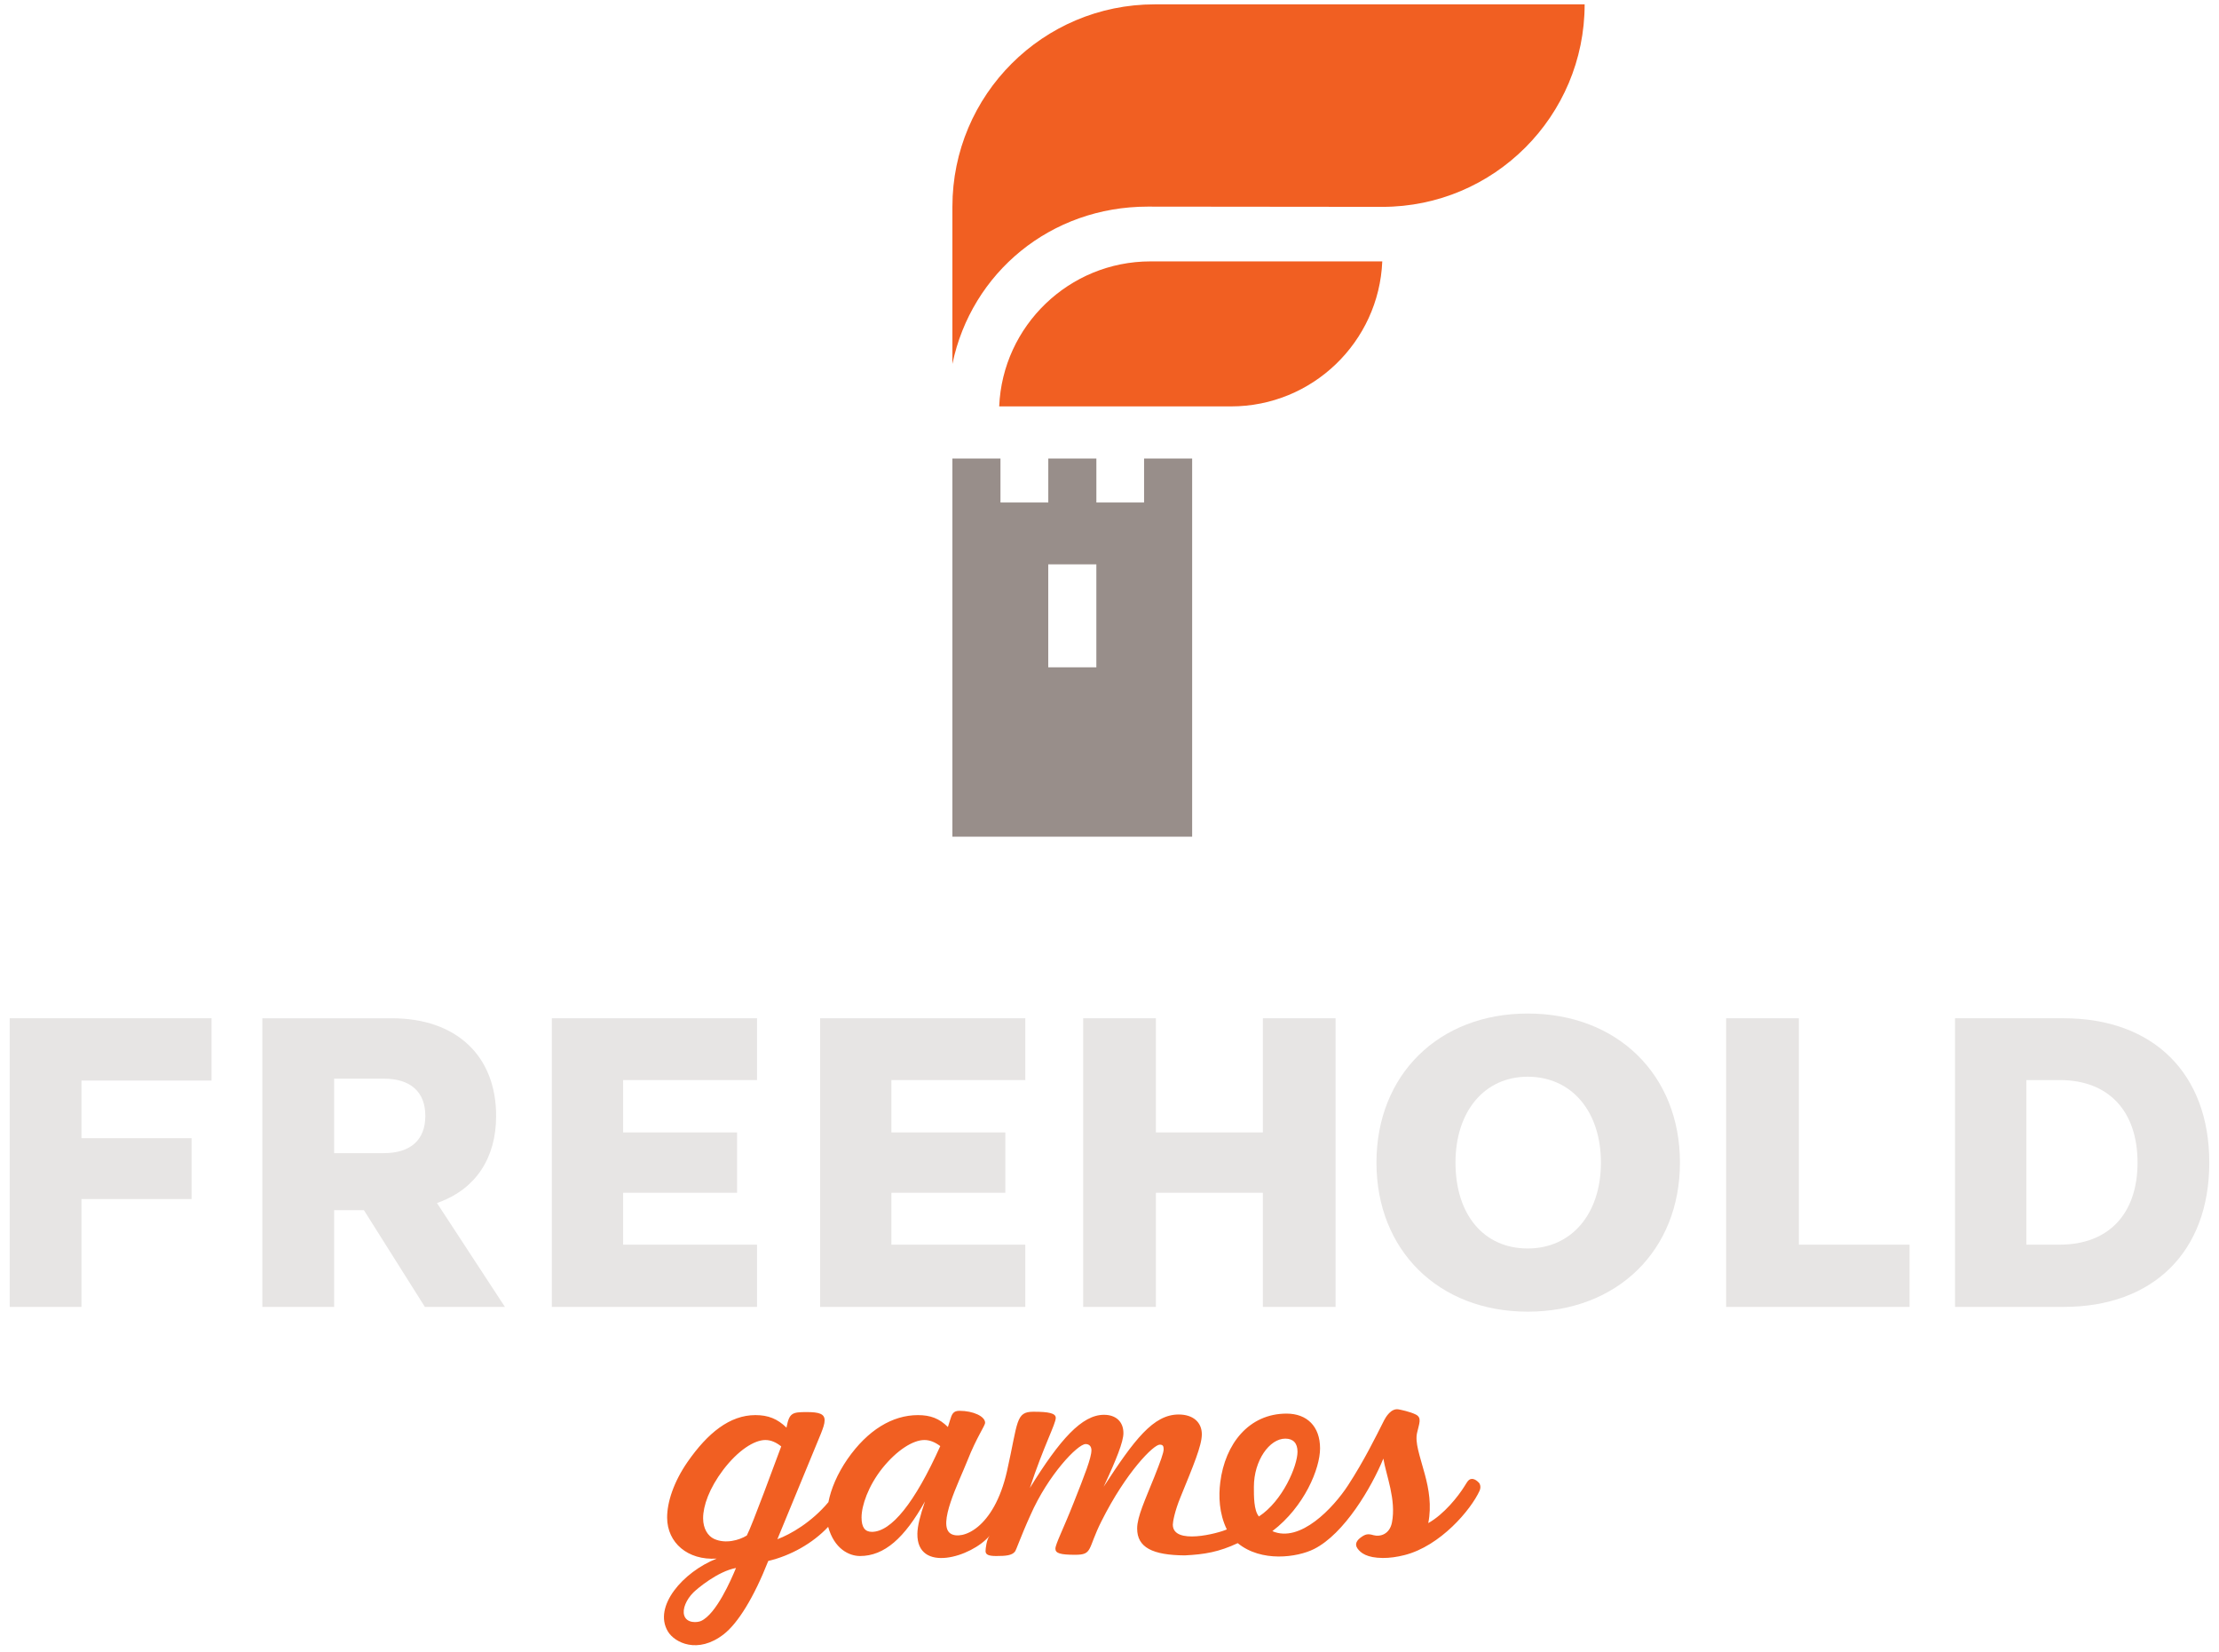
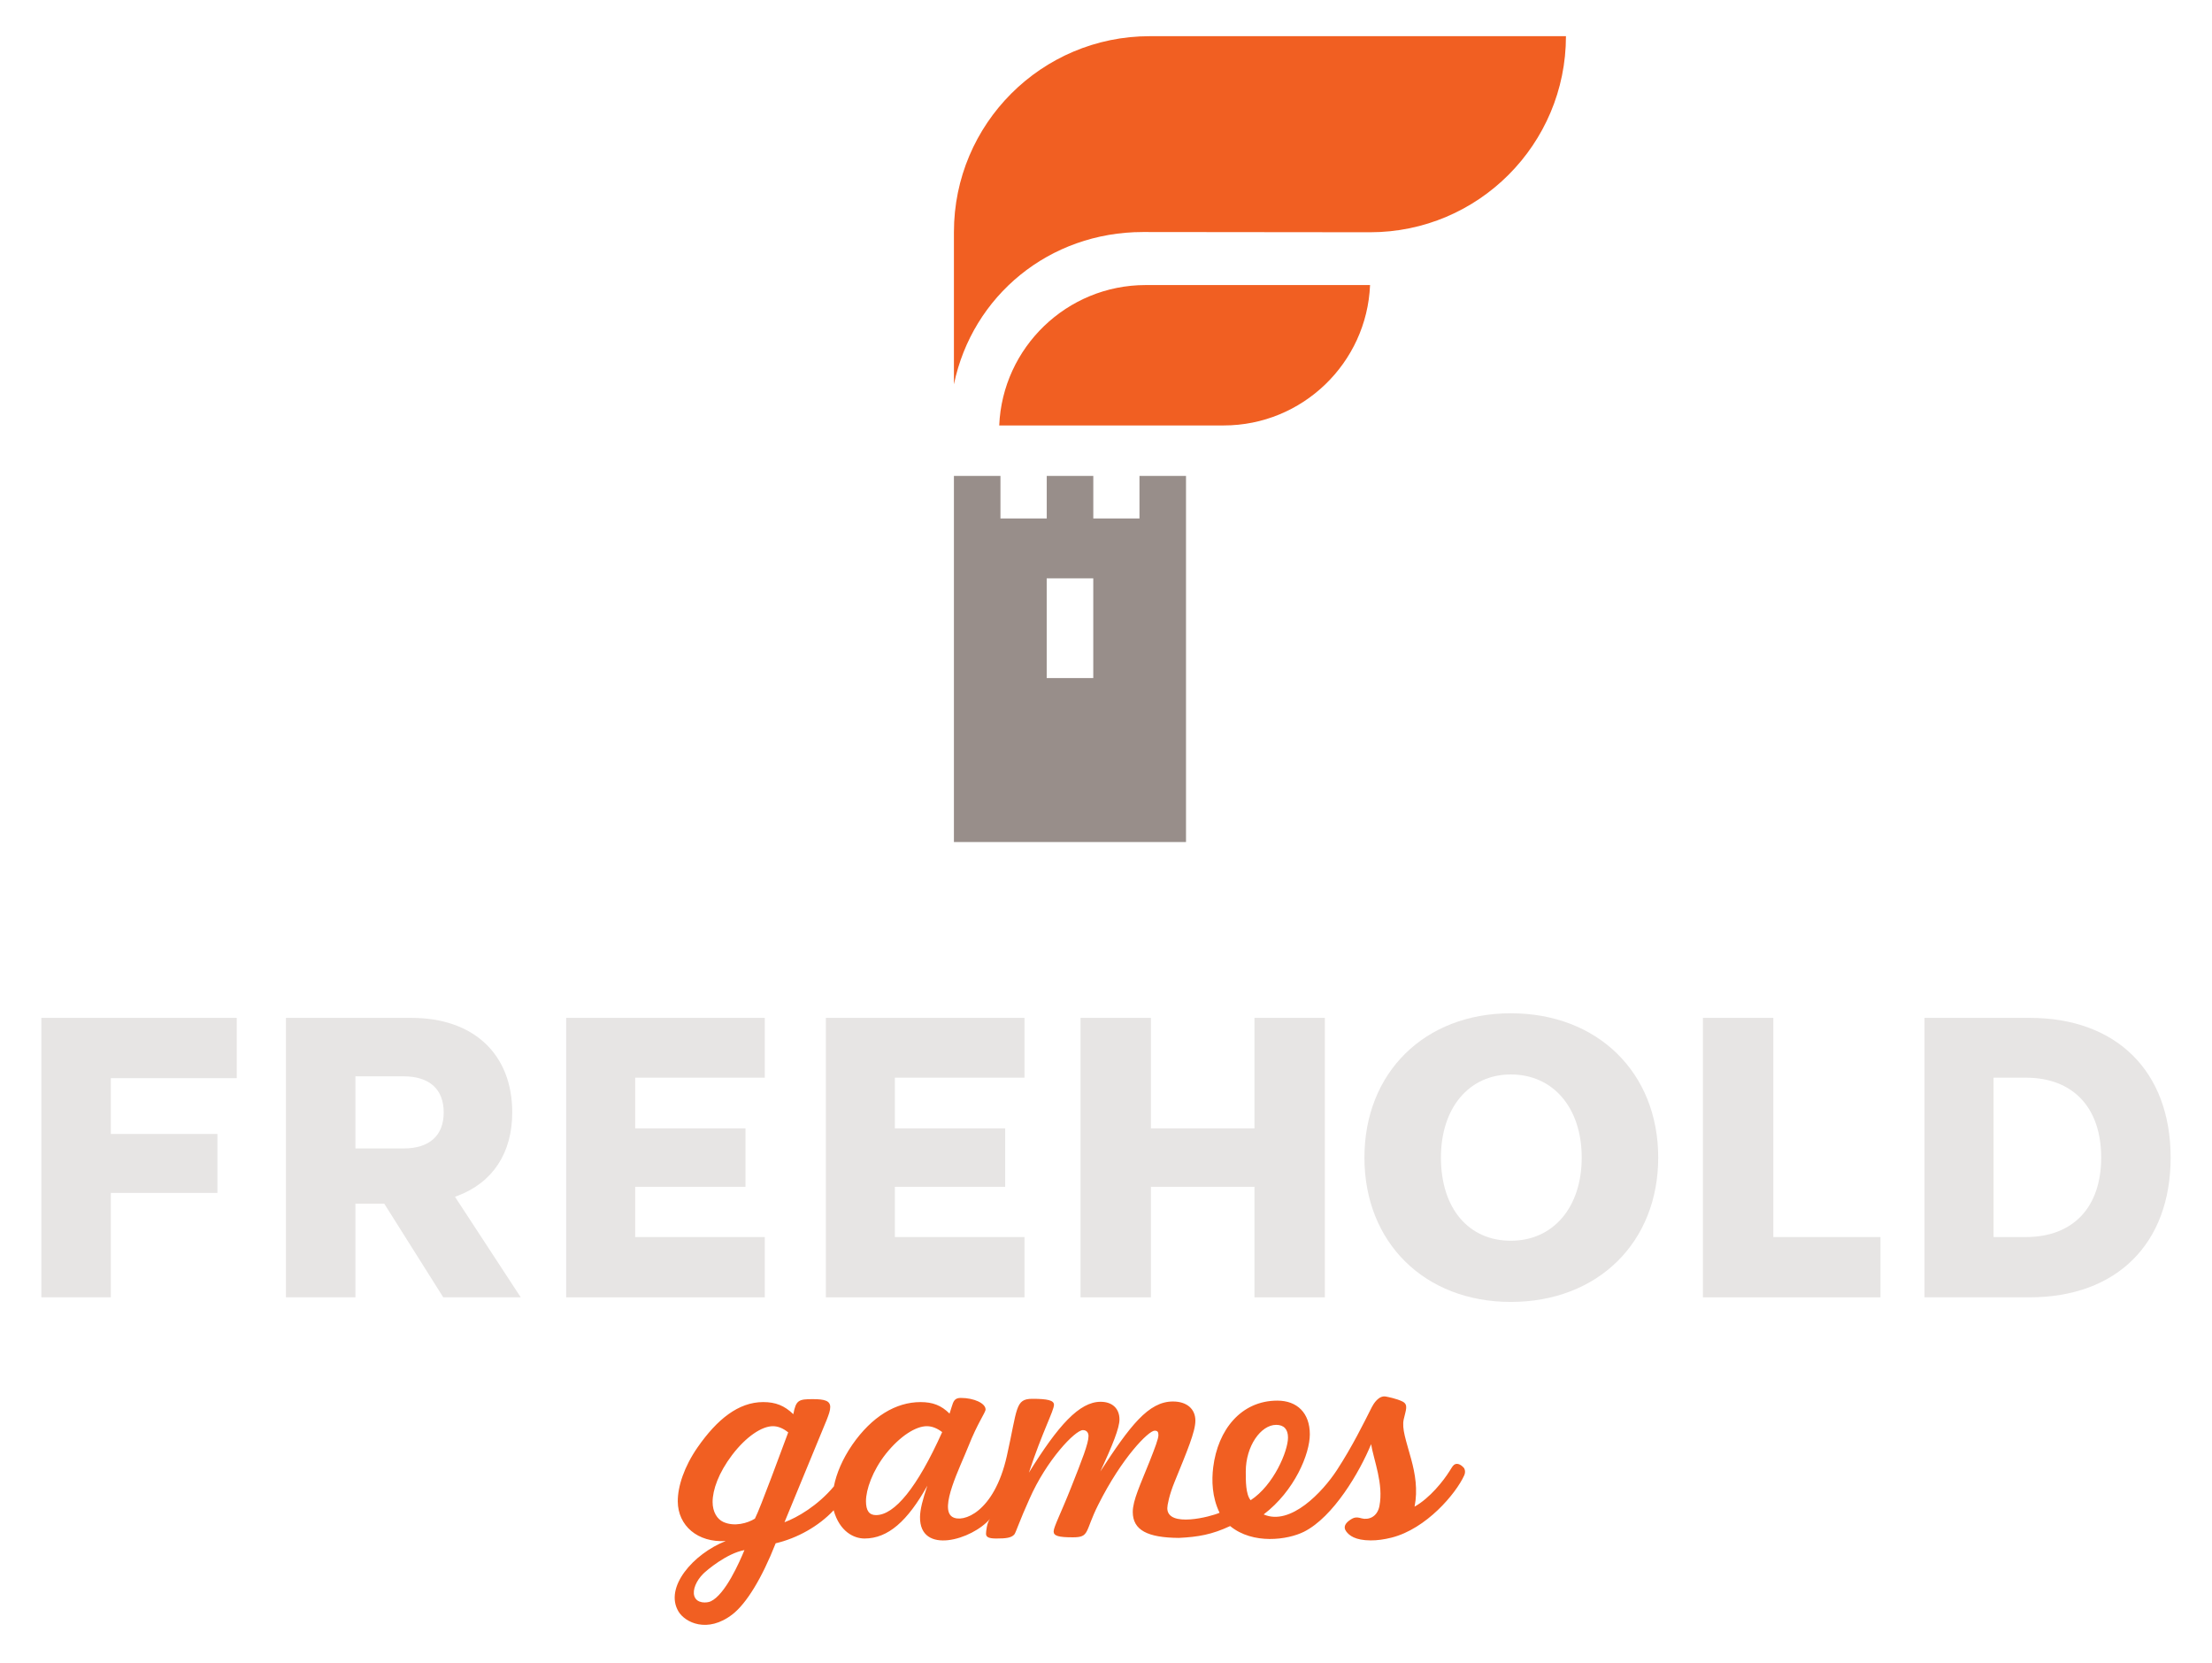
- <svg xmlns="http://www.w3.org/2000/svg" version="1.1" id="freehold-logo" class="no-fill" x="0px" y="0px" width="336px" height="250px" viewBox="0 0 336 250" enable-background="new 0 0 336 250" xml:space="preserve">
-   <g id="mark">
-     <path id="flame-bottom" fill="#F15F22" d="M151.298,61.53h35.111c12.317,0,22.392-9.764,22.894-21.954h-35.104   C161.882,39.576,151.806,49.341,151.298,61.53z" />
-     <path id="flame-top" fill="#F15F22" d="M209.309,31.319c16.918,0,30.637-13.746,30.637-30.661h-65.102   c-16.915,0-30.631,13.715-30.631,30.625h-0.001v23.813c2.889-13.86,14.92-23.813,29.571-23.813L209.309,31.319z" />
-     <path id="castle" fill="#988E8A" d="M162.364,126.672c-11.788,0-18.153,0-18.153,0v-57.25h7.28v6.657h7.24v-6.657h7.282v6.657   h7.223v-6.657h7.279v57.25C180.516,126.672,174.152,126.672,162.364,126.672z M166.009,85.441h-7.284v15.594h7.284V85.441z" />
+ <svg xmlns="http://www.w3.org/2000/svg" version="1.1" id="freehold-logo" x="0px" y="0px" width="346px" height="260px" viewBox="-5 -5 346 260" enable-background="new -5 -5 346 260" xml:space="preserve">
+   <g id="freehold-outlines">
+     <g id="freehold-mark-outline">
+       <g id="flame-bottom">
+         <path fill="none" d="M151.298,61.53h35.111c12.317,0,22.392-9.764,22.894-21.954h-35.104     C161.882,39.576,151.806,49.341,151.298,61.53z" />
+       </g>
+       <g id="flame-top">
+         <path fill="none" d="M209.309,31.319c16.918,0,30.637-13.746,30.637-30.661h-65.102c-16.915,0-30.631,13.715-30.631,30.625     h-0.001v23.813c2.889-13.86,14.92-23.813,29.571-23.813L209.309,31.319z" />
+       </g>
+       <g id="castle">
+         <path fill="none" d="M162.364,126.672c-11.788,0-18.153,0-18.153,0v-57.25h7.28v6.657h7.24v-6.657h7.282v6.657h7.223v-6.657     h7.279v57.25C180.516,126.672,174.152,126.672,162.364,126.672z M166.009,85.441h-7.284v15.594h7.284V85.441z" />
+       </g>
+     </g>
+     <g id="freehold-games-outline">
+       <path fill="none" d="M224.036,224.635c0.028,0.03,0.034,0.035-0.021-0.046c-0.188-0.235-0.168-0.206-0.107-0.123    c-0.443-0.483-1.164-0.866-1.668-0.198c-0.107,0.14-0.272,0.407-0.492,0.76c-0.952,1.529-3.087,4.236-5.482,5.574    c0.527-2.635,0.092-5.145-0.522-7.398c-0.813-2.989-1.499-4.785-1.173-6.26c0.313-1.422,0.775-2.293-0.195-2.781    c-0.902-0.452-2.346-0.73-2.594-0.776c-1.137-0.22-1.949,1.165-2.198,1.647c-1.28,2.529-3.045,6.136-5.464,9.849    c-2.206,3.39-7.254,8.784-11.46,6.937c4.856-3.697,7.223-9.479,7.223-12.53c0-3.327-1.978-5.265-5.075-5.265    c-5.684,0-9.31,4.56-10.039,10.42c-0.254,2.053-0.195,4.664,0.996,7.115c-1.337,0.604-8.176,2.402-8.176-0.726    c0-0.414,0.282-2.028,1.161-4.158c1.937-4.75,3.231-7.806,3.231-9.518c0-1.841-1.342-2.998-3.508-2.998    c-3.832,0-6.701,3.786-11.363,10.944c1.94-4.151,2.998-6.828,2.998-8.127c0-1.705-1.108-2.771-2.947-2.771    c-3.332,0-6.651,3.698-11.224,11.085c2.121-6.422,3.925-9.703,3.925-10.622c0-0.69-1.021-0.928-3.379-0.928    c-2.713,0-2.316,1.475-3.996,8.958c-1.981,8.814-6.896,10.525-8.533,9.502c-2.091-1.307,1.232-7.778,2.533-11.064    c1.402-3.562,2.676-5.266,2.676-5.729c0-0.967-1.802-1.807-3.883-1.807c-0.966,0-1.152,0.519-1.43,1.434l-0.321,1.02    c-1.295-1.293-2.637-1.802-4.536-1.802c-3.868,0-7.61,2.263-10.663,6.649c-1.547,2.242-2.505,4.527-2.893,6.529    c-2.517,3.017-5.744,4.883-7.728,5.612l6.608-16.021c0.32-0.828,0.547-1.437,0.547-1.989c0-0.97-0.829-1.241-2.716-1.241    c-2.221,0-2.639,0.137-3.058,2.355c-1.381-1.34-2.77-1.896-4.708-1.896c-3.874,0-7.221,2.702-10.274,7.089    c-2.082,3.004-3.106,6.098-3.091,8.453c0.024,3.789,3.113,6.462,7.499,6.186c-5.068,2.004-9.666,7.248-7.378,11.037    c1.016,1.68,4.509,3.479,8.455,0.412c2.15-1.68,4.56-5.564,6.737-11.094c3.349-0.783,6.728-2.658,9.071-5.165l0.003,0.015    c0.932,3.317,3.153,4.402,4.822,4.402c3.69,0,6.739-2.729,9.833-8.266c-0.735,2.169-1.138,3.74-1.15,4.894    c-0.078,6.021,8.186,3.562,10.95,0.291c-0.478,0.57-0.627,1.978-0.627,2.345c0,0.551,0.512,0.736,1.623,0.736    c1.475,0,2.352-0.092,2.815-0.648c0.229-0.271,0.827-2.168,2.358-5.539c2.674-6.092,7.156-10.764,8.358-10.764    c0.556,0,0.879,0.37,0.879,0.93c0,1.149-1.022,3.742-2.684,7.938c-1.62,4.106-2.772,6.284-2.772,6.979    c0,0.688,0.736,0.918,3.003,0.918c2.678,0,1.848-0.875,3.967-5.076c3.75-7.482,7.9-11.598,8.824-11.598    c0.463,0,0.596,0.187,0.596,0.695c0,0.555-0.504,1.891-1.379,4.111c-1.436,3.6-2.633,6.096-2.633,7.896    c0,2.864,2.332,4.025,7.209,4.063c3-0.146,5.176-0.521,8.021-1.853c3.58,2.935,9.014,2.158,11.538,0.896    c4.601-2.299,8.731-9.354,10.513-13.699c0.42,2.548,1.969,6.208,1.301,9.671c-0.346,1.773-1.756,2.211-2.815,1.922    c-0.031-0.012-0.029-0.012-0.017-0.007c-0.815-0.235-1.188-0.147-1.844,0.323c-0.544,0.391-1.064,0.98-0.535,1.71    c0.478,0.665,1.414,1.413,3.834,1.429c1.03,0.006,2.135-0.148,3.282-0.438c5.418-1.373,10.056-6.854,11.367-9.75    C224.195,225.348,224.211,224.938,224.036,224.635C224.064,224.665,224.211,224.938,224.036,224.635z M106.153,245.419    c-0.563,0.257-2.158,0.38-2.546-0.828c-0.313-0.976,0.309-2.417,1.396-3.497c0.548-0.542,3.661-3.185,6.442-3.697    C110.679,239.246,108.446,244.374,106.153,245.419z M113.083,232.48c-1.14,0.715-3.225,1.303-4.943,0.519    c-0.962-0.438-1.675-1.567-1.675-3.126c0-1.887,0.923-4.531,3.052-7.348c2.216-2.906,4.667-4.502,6.375-4.502    c0.833,0,1.613,0.34,2.4,0.967C117.43,221.275,113.916,230.898,113.083,232.48z M132.02,231.927c-1.057,0-1.565-0.694-1.565-2.18    c0-1.796,1.011-4.752,3.135-7.435c2.223-2.768,4.666-4.289,6.379-4.289c0.83,0,1.614,0.322,2.405,0.922    C138.493,227.586,134.938,231.927,132.02,231.927z M190.625,229.598c-0.786-0.918-0.762-3.109-0.762-4.492    c0-3.969,2.357-7.293,4.756-7.293c1.201,0,1.849,0.685,1.849,1.984C196.469,221.925,194.229,227.247,190.625,229.598z" />
+     </g>
+     <g id="freehold-text-outline">
+       <g id="text-d_1_">
+         <path fill="none" d="M312.468,154.17h-16.438v43.7h16.438c13.609,0,22.062-8.375,22.062-21.851     C334.529,162.541,326.078,154.17,312.468,154.17z M311.891,188.445h-5.062v-24.92h5.062c7.373,0,11.775,4.672,11.775,12.494     C323.666,183.801,319.264,188.445,311.891,188.445z" />
+       </g>
+       <g id="text-l_1_">
+         <polygon fill="none" points="261.37,154.17 261.37,197.871 289.145,197.871 289.145,188.445 272.383,188.445 272.383,154.17         " />
+       </g>
+       <g id="text-o_1_">
+         <path fill="none" d="M231.325,153.453c-13.483,0-22.902,9.277-22.902,22.566c0,13.291,9.419,22.571,22.902,22.571     c13.571,0,23.053-9.28,23.053-22.571C254.378,162.73,244.896,153.453,231.325,153.453z M231.325,189.023     c-6.642,0-10.935-5.103-10.935-13.004c0-7.774,4.395-13,10.935-13c6.629,0,11.086,5.225,11.086,13     C242.412,183.796,237.954,189.023,231.325,189.023z" />
+       </g>
+       <g id="text-h_1_">
+         <polygon fill="none" points="202.232,197.871 202.232,154.17 191.223,154.17 191.223,171.454 175.025,171.454 175.025,154.17      164.016,154.17 164.016,197.871 175.025,197.871 175.025,180.59 191.223,180.59 191.223,197.871    " />
+       </g>
+       <g id="text-e2_1_">
+         <polygon fill="none" points="155.251,163.525 155.251,154.17 124.182,154.17 124.182,197.871 155.251,197.871 155.251,188.445      134.976,188.445 134.976,180.59 152.226,180.59 152.226,171.454 134.976,171.454 134.976,163.525    " />
+       </g>
+       <g id="text-e1_1_">
+         <polygon fill="none" points="114.63,163.525 114.63,154.17 83.561,154.17 83.561,197.871 114.63,197.871 114.63,188.445      94.354,188.445 94.354,180.59 111.608,180.59 111.608,171.454 94.354,171.454 94.354,163.525    " />
+       </g>
+       <g id="text-r_1_">
+         <path fill="none" d="M66.523,182.016c5.548-2.074,8.601-6.714,8.601-13.062c0-9.12-6.05-14.783-15.785-14.783H39.724v43.7h10.871     v-14.648h4.508l9.233,14.648h12.119l-10.287-15.723L66.523,182.016z M58.114,174.591h-7.52v-11.28h7.52     c4.053,0,6.29,2.004,6.29,5.643C64.404,172.589,62.167,174.591,58.114,174.591z" />
+       </g>
+       <g id="text-f_1_">
+         <polygon fill="none" points="29.01,172.324 12.335,172.331 12.335,163.6 32.034,163.6 32.034,154.17 1.47,154.17 1.47,197.871      12.335,197.871 12.335,181.541 29.01,181.541    " />
+       </g>
+     </g>
  </g>
-   <g id="freehold">
-     <polygon fill="#E7E5E4" points="155.251,163.525 155.251,154.17 124.182,154.17 124.182,197.871 155.251,197.871 155.251,188.445    134.976,188.445 134.976,180.59 152.226,180.59 152.226,171.454 134.976,171.454 134.976,163.525  " />
-     <polygon fill="#E7E5E4" points="202.232,197.871 202.232,154.17 191.223,154.17 191.223,171.454 175.025,171.454 175.025,154.17    164.016,154.17 164.016,197.871 175.025,197.871 175.025,180.59 191.223,180.59 191.223,197.871  " />
-     <polygon fill="#E7E5E4" points="261.37,154.17 261.37,197.871 289.145,197.871 289.145,188.445 272.383,188.445 272.383,154.17     " />
-     <path fill="#E7E5E4" d="M312.468,154.17h-16.438v43.7h16.438c13.609,0,22.062-8.375,22.062-21.851   C334.529,162.541,326.078,154.17,312.468,154.17z M311.891,188.445h-5.062v-24.92h5.062c7.373,0,11.775,4.672,11.775,12.494   C323.666,183.801,319.264,188.445,311.891,188.445z" />
-     <path fill="#E7E5E4" d="M231.325,153.453c-13.483,0-22.902,9.277-22.902,22.566c0,13.291,9.419,22.571,22.902,22.571   c13.571,0,23.053-9.28,23.053-22.571C254.378,162.73,244.896,153.453,231.325,153.453z M231.325,189.023   c-6.642,0-10.935-5.103-10.935-13.004c0-7.774,4.395-13,10.935-13c6.629,0,11.086,5.225,11.086,13   C242.412,183.796,237.954,189.023,231.325,189.023z" />
-     <polygon fill="#E7E5E4" points="29.01,172.324 12.335,172.331 12.335,163.6 32.034,163.6 32.034,154.17 1.47,154.17 1.47,197.871    12.335,197.871 12.335,181.541 29.01,181.541  " />
-     <polygon fill="#E7E5E4" points="114.63,163.525 114.63,154.17 83.561,154.17 83.561,197.871 114.63,197.871 114.63,188.445    94.354,188.445 94.354,180.59 111.608,180.59 111.608,171.454 94.354,171.454 94.354,163.525  " />
-     <path fill="#E7E5E4" d="M66.523,182.016c5.548-2.074,8.601-6.714,8.601-13.062c0-9.12-6.05-14.783-15.785-14.783H39.724v43.7   h10.871v-14.648h4.508l9.233,14.648h12.119l-10.287-15.723L66.523,182.016z M58.114,174.591h-7.52v-11.28h7.52   c4.053,0,6.29,2.004,6.29,5.643C64.404,172.589,62.167,174.591,58.114,174.591z" />
+   <g id="freehold-mark">
+     <path id="flame-bottom_1_" fill="#F15F22" d="M151.298,61.53h35.111c12.317,0,22.392-9.764,22.894-21.954h-35.104   C161.882,39.576,151.806,49.341,151.298,61.53z" />
+     <path id="flame-top_1_" fill="#F15F22" d="M209.309,31.319c16.918,0,30.637-13.746,30.637-30.661h-65.102   c-16.915,0-30.631,13.715-30.631,30.625h-0.001v23.813c2.889-13.86,14.92-23.813,29.571-23.813L209.309,31.319z" />
+     <path id="castle_1_" fill="#988E8A" d="M162.364,126.672c-11.788,0-18.153,0-18.153,0v-57.25h7.28v6.657h7.24v-6.657h7.282v6.657   h7.223v-6.657h7.279v57.25C180.516,126.672,174.152,126.672,162.364,126.672z M166.009,85.441h-7.284v15.594h7.284V85.441z" />
  </g>
-   <path id="games-text" fill="#F15F22" d="M224.036,224.635c0.028,0.03,0.034,0.035-0.021-0.046c-0.188-0.235-0.168-0.206-0.107-0.123  c-0.443-0.483-1.164-0.866-1.668-0.198c-0.107,0.14-0.272,0.407-0.492,0.76c-0.952,1.529-3.087,4.236-5.482,5.574  c0.527-2.635,0.092-5.145-0.522-7.398c-0.813-2.989-1.499-4.785-1.173-6.26c0.313-1.422,0.775-2.293-0.195-2.781  c-0.902-0.452-2.346-0.73-2.594-0.776c-1.137-0.22-1.949,1.165-2.198,1.647c-1.28,2.529-3.045,6.136-5.464,9.849  c-2.206,3.39-7.254,8.784-11.46,6.937c4.856-3.697,7.223-9.479,7.223-12.53c0-3.327-1.978-5.265-5.075-5.265  c-5.684,0-9.31,4.56-10.039,10.42c-0.254,2.053-0.195,4.664,0.996,7.115c-1.337,0.604-8.176,2.402-8.176-0.726  c0-0.414,0.282-2.028,1.161-4.158c1.937-4.75,3.231-7.806,3.231-9.518c0-1.841-1.342-2.998-3.508-2.998  c-3.832,0-6.701,3.786-11.363,10.944c1.94-4.151,2.998-6.828,2.998-8.127c0-1.705-1.108-2.771-2.947-2.771  c-3.332,0-6.651,3.698-11.224,11.085c2.121-6.422,3.925-9.703,3.925-10.622c0-0.69-1.021-0.928-3.379-0.928  c-2.713,0-2.316,1.475-3.996,8.958c-1.981,8.814-6.896,10.525-8.533,9.502c-2.091-1.307,1.232-7.778,2.533-11.064  c1.402-3.562,2.676-5.266,2.676-5.729c0-0.967-1.802-1.807-3.883-1.807c-0.966,0-1.152,0.519-1.43,1.434l-0.321,1.02  c-1.295-1.293-2.637-1.802-4.536-1.802c-3.868,0-7.61,2.263-10.663,6.649c-1.547,2.242-2.505,4.527-2.893,6.529  c-2.517,3.017-5.744,4.883-7.728,5.612l6.608-16.021c0.32-0.828,0.547-1.437,0.547-1.989c0-0.97-0.829-1.241-2.716-1.241  c-2.221,0-2.639,0.137-3.058,2.355c-1.381-1.34-2.77-1.896-4.708-1.896c-3.874,0-7.221,2.702-10.274,7.089  c-2.082,3.004-3.106,6.098-3.091,8.453c0.024,3.789,3.113,6.462,7.499,6.186c-5.068,2.004-9.666,7.248-7.378,11.037  c1.016,1.68,4.509,3.479,8.455,0.412c2.15-1.68,4.56-5.564,6.737-11.094c3.349-0.783,6.728-2.658,9.071-5.165l0.003,0.015  c0.932,3.317,3.153,4.402,4.822,4.402c3.69,0,6.739-2.729,9.833-8.266c-0.735,2.169-1.138,3.74-1.15,4.894  c-0.078,6.021,8.186,3.562,10.95,0.291c-0.478,0.57-0.627,1.978-0.627,2.345c0,0.551,0.512,0.736,1.623,0.736  c1.475,0,2.352-0.092,2.815-0.648c0.229-0.271,0.827-2.168,2.358-5.539c2.674-6.092,7.156-10.764,8.358-10.764  c0.556,0,0.879,0.37,0.879,0.93c0,1.149-1.022,3.742-2.684,7.938c-1.62,4.106-2.772,6.284-2.772,6.979  c0,0.688,0.736,0.918,3.003,0.918c2.678,0,1.848-0.875,3.967-5.076c3.75-7.482,7.9-11.598,8.824-11.598  c0.463,0,0.596,0.187,0.596,0.695c0,0.555-0.504,1.891-1.379,4.111c-1.436,3.6-2.633,6.096-2.633,7.896  c0,2.864,2.332,4.025,7.209,4.063c3-0.146,5.176-0.521,8.021-1.853c3.58,2.935,9.014,2.158,11.538,0.896  c4.601-2.299,8.731-9.354,10.513-13.699c0.42,2.548,1.969,6.208,1.301,9.671c-0.346,1.773-1.756,2.211-2.815,1.922  c-0.031-0.012-0.029-0.012-0.017-0.007c-0.815-0.235-1.188-0.147-1.844,0.323c-0.544,0.391-1.064,0.98-0.535,1.71  c0.478,0.665,1.414,1.413,3.834,1.429c1.03,0.006,2.135-0.148,3.282-0.438c5.418-1.373,10.056-6.854,11.367-9.75  C224.195,225.348,224.211,224.938,224.036,224.635C224.064,224.665,224.211,224.938,224.036,224.635z M106.153,245.419  c-0.563,0.257-2.158,0.38-2.546-0.828c-0.313-0.976,0.309-2.417,1.396-3.497c0.548-0.542,3.661-3.185,6.442-3.697  C110.679,239.246,108.446,244.374,106.153,245.419z M113.083,232.48c-1.14,0.715-3.225,1.303-4.943,0.519  c-0.962-0.438-1.675-1.567-1.675-3.126c0-1.887,0.923-4.531,3.052-7.348c2.216-2.906,4.667-4.502,6.375-4.502  c0.833,0,1.613,0.34,2.4,0.967C117.43,221.275,113.916,230.898,113.083,232.48z M132.02,231.927c-1.057,0-1.565-0.694-1.565-2.18  c0-1.796,1.011-4.752,3.135-7.435c2.223-2.768,4.666-4.289,6.379-4.289c0.83,0,1.614,0.322,2.405,0.922  C138.493,227.586,134.938,231.927,132.02,231.927z M190.625,229.598c-0.786-0.918-0.762-3.109-0.762-4.492  c0-3.969,2.357-7.293,4.756-7.293c1.201,0,1.849,0.685,1.849,1.984C196.469,221.925,194.229,227.247,190.625,229.598z" />
+   <g id="freehold-text">
+     <path id="text-d" fill="#E7E5E4" d="M312.468,154.17h-16.438v43.7h16.438c13.609,0,22.062-8.375,22.062-21.851   C334.529,162.541,326.078,154.17,312.468,154.17z M311.891,188.445h-5.062v-24.92h5.062c7.373,0,11.775,4.672,11.775,12.494   C323.666,183.801,319.264,188.445,311.891,188.445z" />
+     <polygon id="text-l" fill="#E7E5E4" points="261.37,154.17 261.37,197.871 289.145,197.871 289.145,188.445 272.383,188.445    272.383,154.17  " />
+     <path id="text-o" fill="#E7E5E4" d="M231.325,153.453c-13.483,0-22.902,9.277-22.902,22.566c0,13.291,9.419,22.571,22.902,22.571   c13.571,0,23.053-9.28,23.053-22.571C254.378,162.73,244.896,153.453,231.325,153.453z M231.325,189.023   c-6.642,0-10.935-5.103-10.935-13.004c0-7.774,4.395-13,10.935-13c6.629,0,11.086,5.225,11.086,13   C242.412,183.796,237.954,189.023,231.325,189.023z" />
+     <polygon id="text-h" fill="#E7E5E4" points="202.232,197.871 202.232,154.17 191.223,154.17 191.223,171.454 175.025,171.454    175.025,154.17 164.016,154.17 164.016,197.871 175.025,197.871 175.025,180.59 191.223,180.59 191.223,197.871  " />
+     <polygon id="text-e2" fill="#E7E5E4" points="155.251,163.525 155.251,154.17 124.182,154.17 124.182,197.871 155.251,197.871    155.251,188.445 134.976,188.445 134.976,180.59 152.226,180.59 152.226,171.454 134.976,171.454 134.976,163.525  " />
+     <polygon id="text-e1" fill="#E7E5E4" points="114.63,163.525 114.63,154.17 83.561,154.17 83.561,197.871 114.63,197.871    114.63,188.445 94.354,188.445 94.354,180.59 111.608,180.59 111.608,171.454 94.354,171.454 94.354,163.525  " />
+     <path id="text-r" fill="#E7E5E4" d="M66.523,182.016c5.548-2.074,8.601-6.714,8.601-13.062c0-9.12-6.05-14.783-15.785-14.783   H39.724v43.7h10.871v-14.648h4.508l9.233,14.648h12.119l-10.287-15.723L66.523,182.016z M58.114,174.591h-7.52v-11.28h7.52   c4.053,0,6.29,2.004,6.29,5.643C64.404,172.589,62.167,174.591,58.114,174.591z" />
+     <polygon id="text-f" fill="#E7E5E4" points="29.01,172.324 12.335,172.331 12.335,163.6 32.034,163.6 32.034,154.17 1.47,154.17    1.47,197.871 12.335,197.871 12.335,181.541 29.01,181.541  " />
+   </g>
+   <path id="freehold-games" fill="#F15F22" d="M224.036,224.635c0.028,0.03,0.034,0.035-0.021-0.046  c-0.188-0.235-0.168-0.206-0.107-0.123c-0.443-0.483-1.164-0.866-1.668-0.198c-0.107,0.14-0.272,0.407-0.492,0.76  c-0.952,1.529-3.087,4.236-5.482,5.574c0.527-2.635,0.092-5.145-0.522-7.398c-0.813-2.989-1.499-4.785-1.173-6.26  c0.313-1.422,0.775-2.293-0.195-2.781c-0.902-0.452-2.346-0.73-2.594-0.776c-1.137-0.22-1.949,1.165-2.198,1.647  c-1.28,2.529-3.045,6.136-5.464,9.849c-2.206,3.39-7.254,8.784-11.46,6.937c4.856-3.697,7.223-9.479,7.223-12.53  c0-3.327-1.978-5.265-5.075-5.265c-5.684,0-9.31,4.56-10.039,10.42c-0.254,2.053-0.195,4.664,0.996,7.115  c-1.337,0.604-8.176,2.402-8.176-0.726c0-0.414,0.282-2.028,1.161-4.158c1.937-4.75,3.231-7.806,3.231-9.518  c0-1.841-1.342-2.998-3.508-2.998c-3.832,0-6.701,3.786-11.363,10.944c1.94-4.151,2.998-6.828,2.998-8.127  c0-1.705-1.108-2.771-2.947-2.771c-3.332,0-6.651,3.698-11.224,11.085c2.121-6.422,3.925-9.703,3.925-10.622  c0-0.69-1.021-0.928-3.379-0.928c-2.713,0-2.316,1.475-3.996,8.958c-1.981,8.814-6.896,10.525-8.533,9.502  c-2.091-1.307,1.232-7.778,2.533-11.064c1.402-3.562,2.676-5.266,2.676-5.729c0-0.967-1.802-1.807-3.883-1.807  c-0.966,0-1.152,0.519-1.43,1.434l-0.321,1.02c-1.295-1.293-2.637-1.802-4.536-1.802c-3.868,0-7.61,2.263-10.663,6.649  c-1.547,2.242-2.505,4.527-2.893,6.529c-2.517,3.017-5.744,4.883-7.728,5.612l6.608-16.021c0.32-0.828,0.547-1.437,0.547-1.989  c0-0.97-0.829-1.241-2.716-1.241c-2.221,0-2.639,0.137-3.058,2.355c-1.381-1.34-2.77-1.896-4.708-1.896  c-3.874,0-7.221,2.702-10.274,7.089c-2.082,3.004-3.106,6.098-3.091,8.453c0.024,3.789,3.113,6.462,7.499,6.186  c-5.068,2.004-9.666,7.248-7.378,11.037c1.016,1.68,4.509,3.479,8.455,0.412c2.15-1.68,4.56-5.564,6.737-11.094  c3.349-0.783,6.728-2.658,9.071-5.165l0.003,0.015c0.932,3.317,3.153,4.402,4.822,4.402c3.69,0,6.739-2.729,9.833-8.266  c-0.735,2.169-1.138,3.74-1.15,4.894c-0.078,6.021,8.186,3.562,10.95,0.291c-0.478,0.57-0.627,1.978-0.627,2.345  c0,0.551,0.512,0.736,1.623,0.736c1.475,0,2.352-0.092,2.815-0.648c0.229-0.271,0.827-2.168,2.358-5.539  c2.674-6.092,7.156-10.764,8.358-10.764c0.556,0,0.879,0.37,0.879,0.93c0,1.149-1.022,3.742-2.684,7.938  c-1.62,4.106-2.772,6.284-2.772,6.979c0,0.688,0.736,0.918,3.003,0.918c2.678,0,1.848-0.875,3.967-5.076  c3.75-7.482,7.9-11.598,8.824-11.598c0.463,0,0.596,0.187,0.596,0.695c0,0.555-0.504,1.891-1.379,4.111  c-1.436,3.6-2.633,6.096-2.633,7.896c0,2.864,2.332,4.025,7.209,4.063c3-0.146,5.176-0.521,8.021-1.853  c3.58,2.935,9.014,2.158,11.538,0.896c4.601-2.299,8.731-9.354,10.513-13.699c0.42,2.548,1.969,6.208,1.301,9.671  c-0.346,1.773-1.756,2.211-2.815,1.922c-0.031-0.012-0.029-0.012-0.017-0.007c-0.815-0.235-1.188-0.147-1.844,0.323  c-0.544,0.391-1.064,0.98-0.535,1.71c0.478,0.665,1.414,1.413,3.834,1.429c1.03,0.006,2.135-0.148,3.282-0.438  c5.418-1.373,10.056-6.854,11.367-9.75C224.195,225.348,224.211,224.938,224.036,224.635  C224.064,224.665,224.211,224.938,224.036,224.635z M106.153,245.419c-0.563,0.257-2.158,0.38-2.546-0.828  c-0.313-0.976,0.309-2.417,1.396-3.497c0.548-0.542,3.661-3.185,6.442-3.697C110.679,239.246,108.446,244.374,106.153,245.419z   M113.083,232.48c-1.14,0.715-3.225,1.303-4.943,0.519c-0.962-0.438-1.675-1.567-1.675-3.126c0-1.887,0.923-4.531,3.052-7.348  c2.216-2.906,4.667-4.502,6.375-4.502c0.833,0,1.613,0.34,2.4,0.967C117.43,221.275,113.916,230.898,113.083,232.48z   M132.02,231.927c-1.057,0-1.565-0.694-1.565-2.18c0-1.796,1.011-4.752,3.135-7.435c2.223-2.768,4.666-4.289,6.379-4.289  c0.83,0,1.614,0.322,2.405,0.922C138.493,227.586,134.938,231.927,132.02,231.927z M190.625,229.598  c-0.786-0.918-0.762-3.109-0.762-4.492c0-3.969,2.357-7.293,4.756-7.293c1.201,0,1.849,0.685,1.849,1.984  C196.469,221.925,194.229,227.247,190.625,229.598z" />
</svg>
